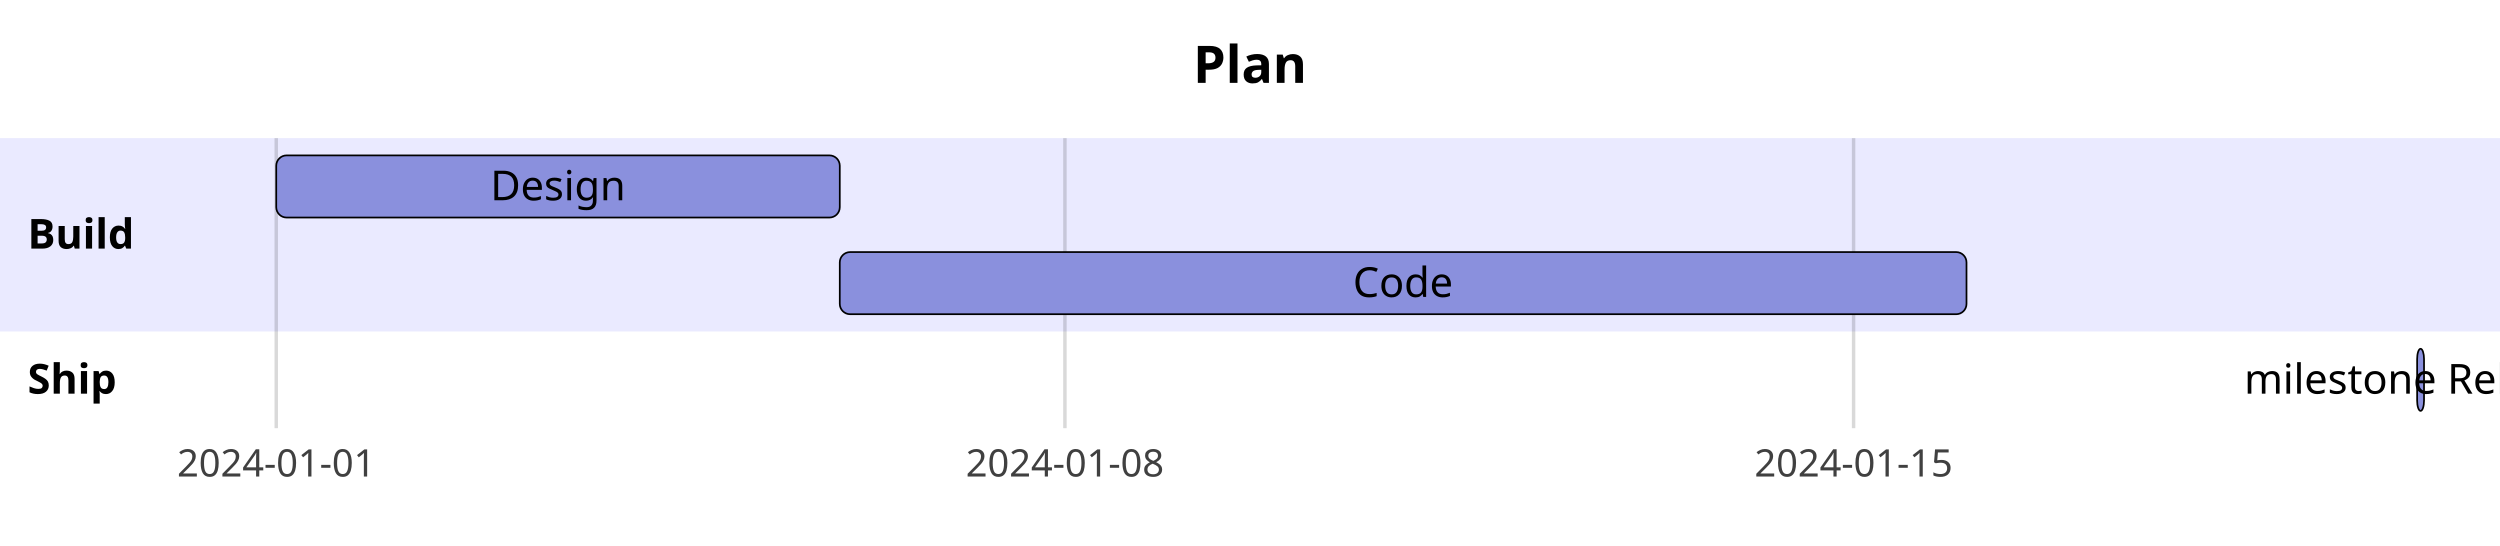
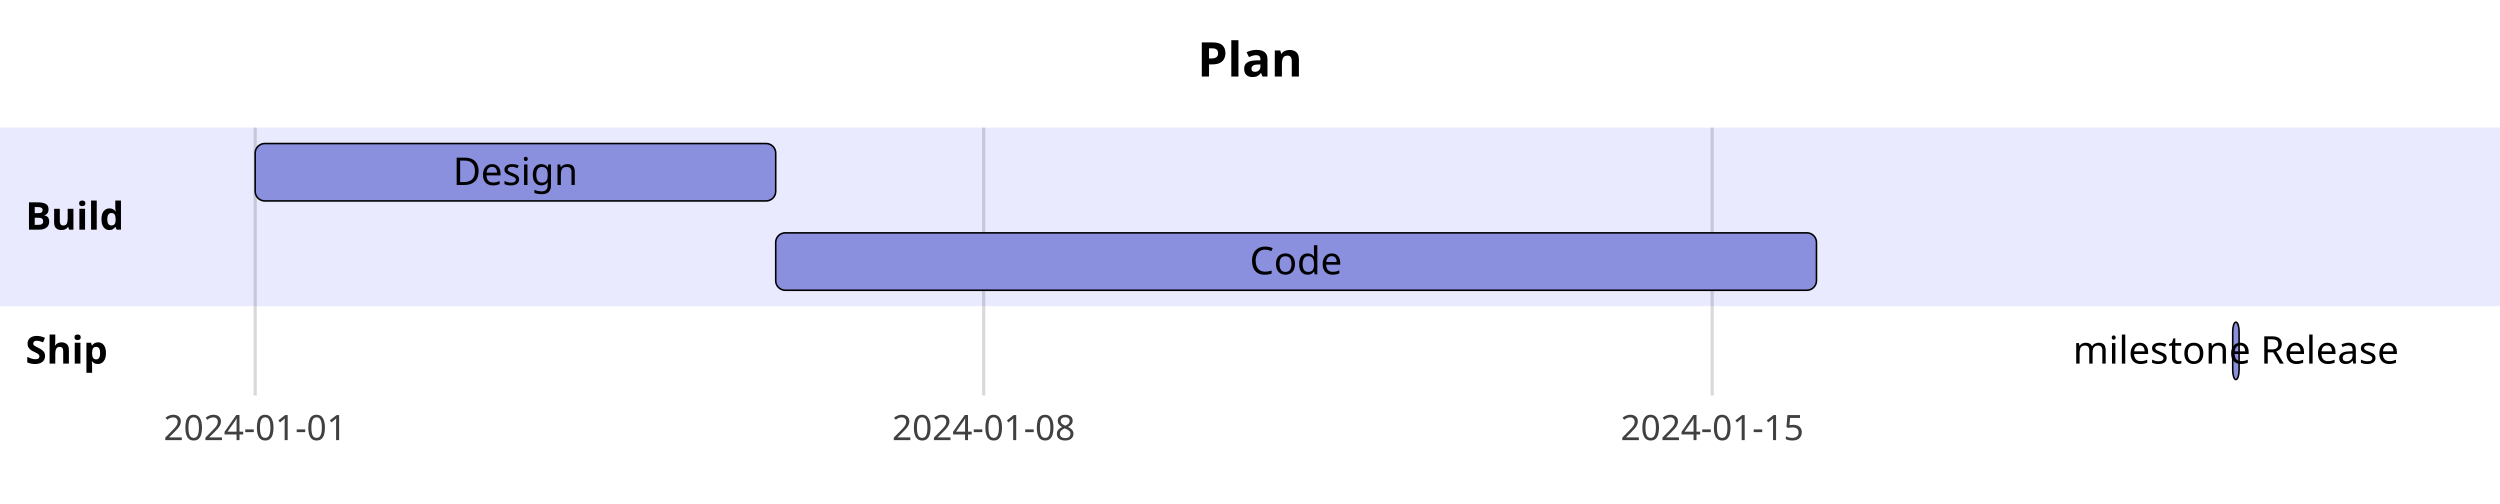
- <svg xmlns="http://www.w3.org/2000/svg" viewBox="0 0 724 158" width="724" height="158" style="font-family:sans-serif;font-size:12px" role="img" aria-label="gantt diagram">
-   <text x="362" y="24" text-anchor="middle" fill="currentColor" style="font-size:15px;font-weight:600">Plan</text>
-   <rect x="0" y="40.0" width="724" height="56.0" fill="var(--mermaid-gantt-section, rgba(102,102,255,0.14))" />
+ <svg xmlns="http://www.w3.org/2000/svg" viewBox="0.0 0 783.8 158" width="783.8" height="158" style="font-family:sans-serif;font-size:12px" role="img" aria-label="gantt diagram">
+   <text x="391.9" y="24" text-anchor="middle" fill="currentColor" style="font-size:15px;font-weight:600">Plan</text>
+   <rect x="0.0" y="40.0" width="783.8" height="56.0" fill="var(--mermaid-gantt-section, rgba(102,102,255,0.14))" />
  <text x="8" y="72.0" fill="currentColor" font-weight="600">Build</text>
  <text x="8" y="114.0" fill="currentColor" font-weight="600">Ship</text>
  <line x1="80.0" y1="40.0" x2="80.0" y2="124.0" stroke="currentColor" opacity="0.15" />
  <text x="80.0" y="138.0" text-anchor="middle" fill="currentColor" style="font-size:11px" opacity="0.75">2024-01-01</text>
  <line x1="308.4" y1="40.0" x2="308.4" y2="124.0" stroke="currentColor" opacity="0.15" />
  <text x="308.4" y="138.0" text-anchor="middle" fill="currentColor" style="font-size:11px" opacity="0.75">2024-01-08</text>
  <line x1="536.8" y1="40.0" x2="536.8" y2="124.0" stroke="currentColor" opacity="0.15" />
  <text x="536.8" y="138.0" text-anchor="middle" fill="currentColor" style="font-size:11px" opacity="0.75">2024-01-15</text>
  <rect x="80.0" y="45.0" width="163.2" height="18" rx="3" fill="var(--mermaid-gantt-task, #8a90dd)" stroke="currentColor" stroke-width="0.5" />
  <text x="161.6" y="58.0" text-anchor="middle" fill="currentColor">Design</text>
  <rect x="243.2" y="73.0" width="326.3" height="18" rx="3" fill="var(--mermaid-gantt-task, #8a90dd)" stroke="currentColor" stroke-width="0.5" />
  <text x="406.3" y="86.0" text-anchor="middle" fill="currentColor">Code</text>
  <rect x="700.0" y="101.0" width="2.0" height="18" rx="3" fill="var(--mermaid-gantt-task, #8a90dd)" stroke="currentColor" stroke-width="0.5" />
  <text x="701.0" y="114.0" text-anchor="middle" fill="currentColor">milestone Release</text>
</svg>
